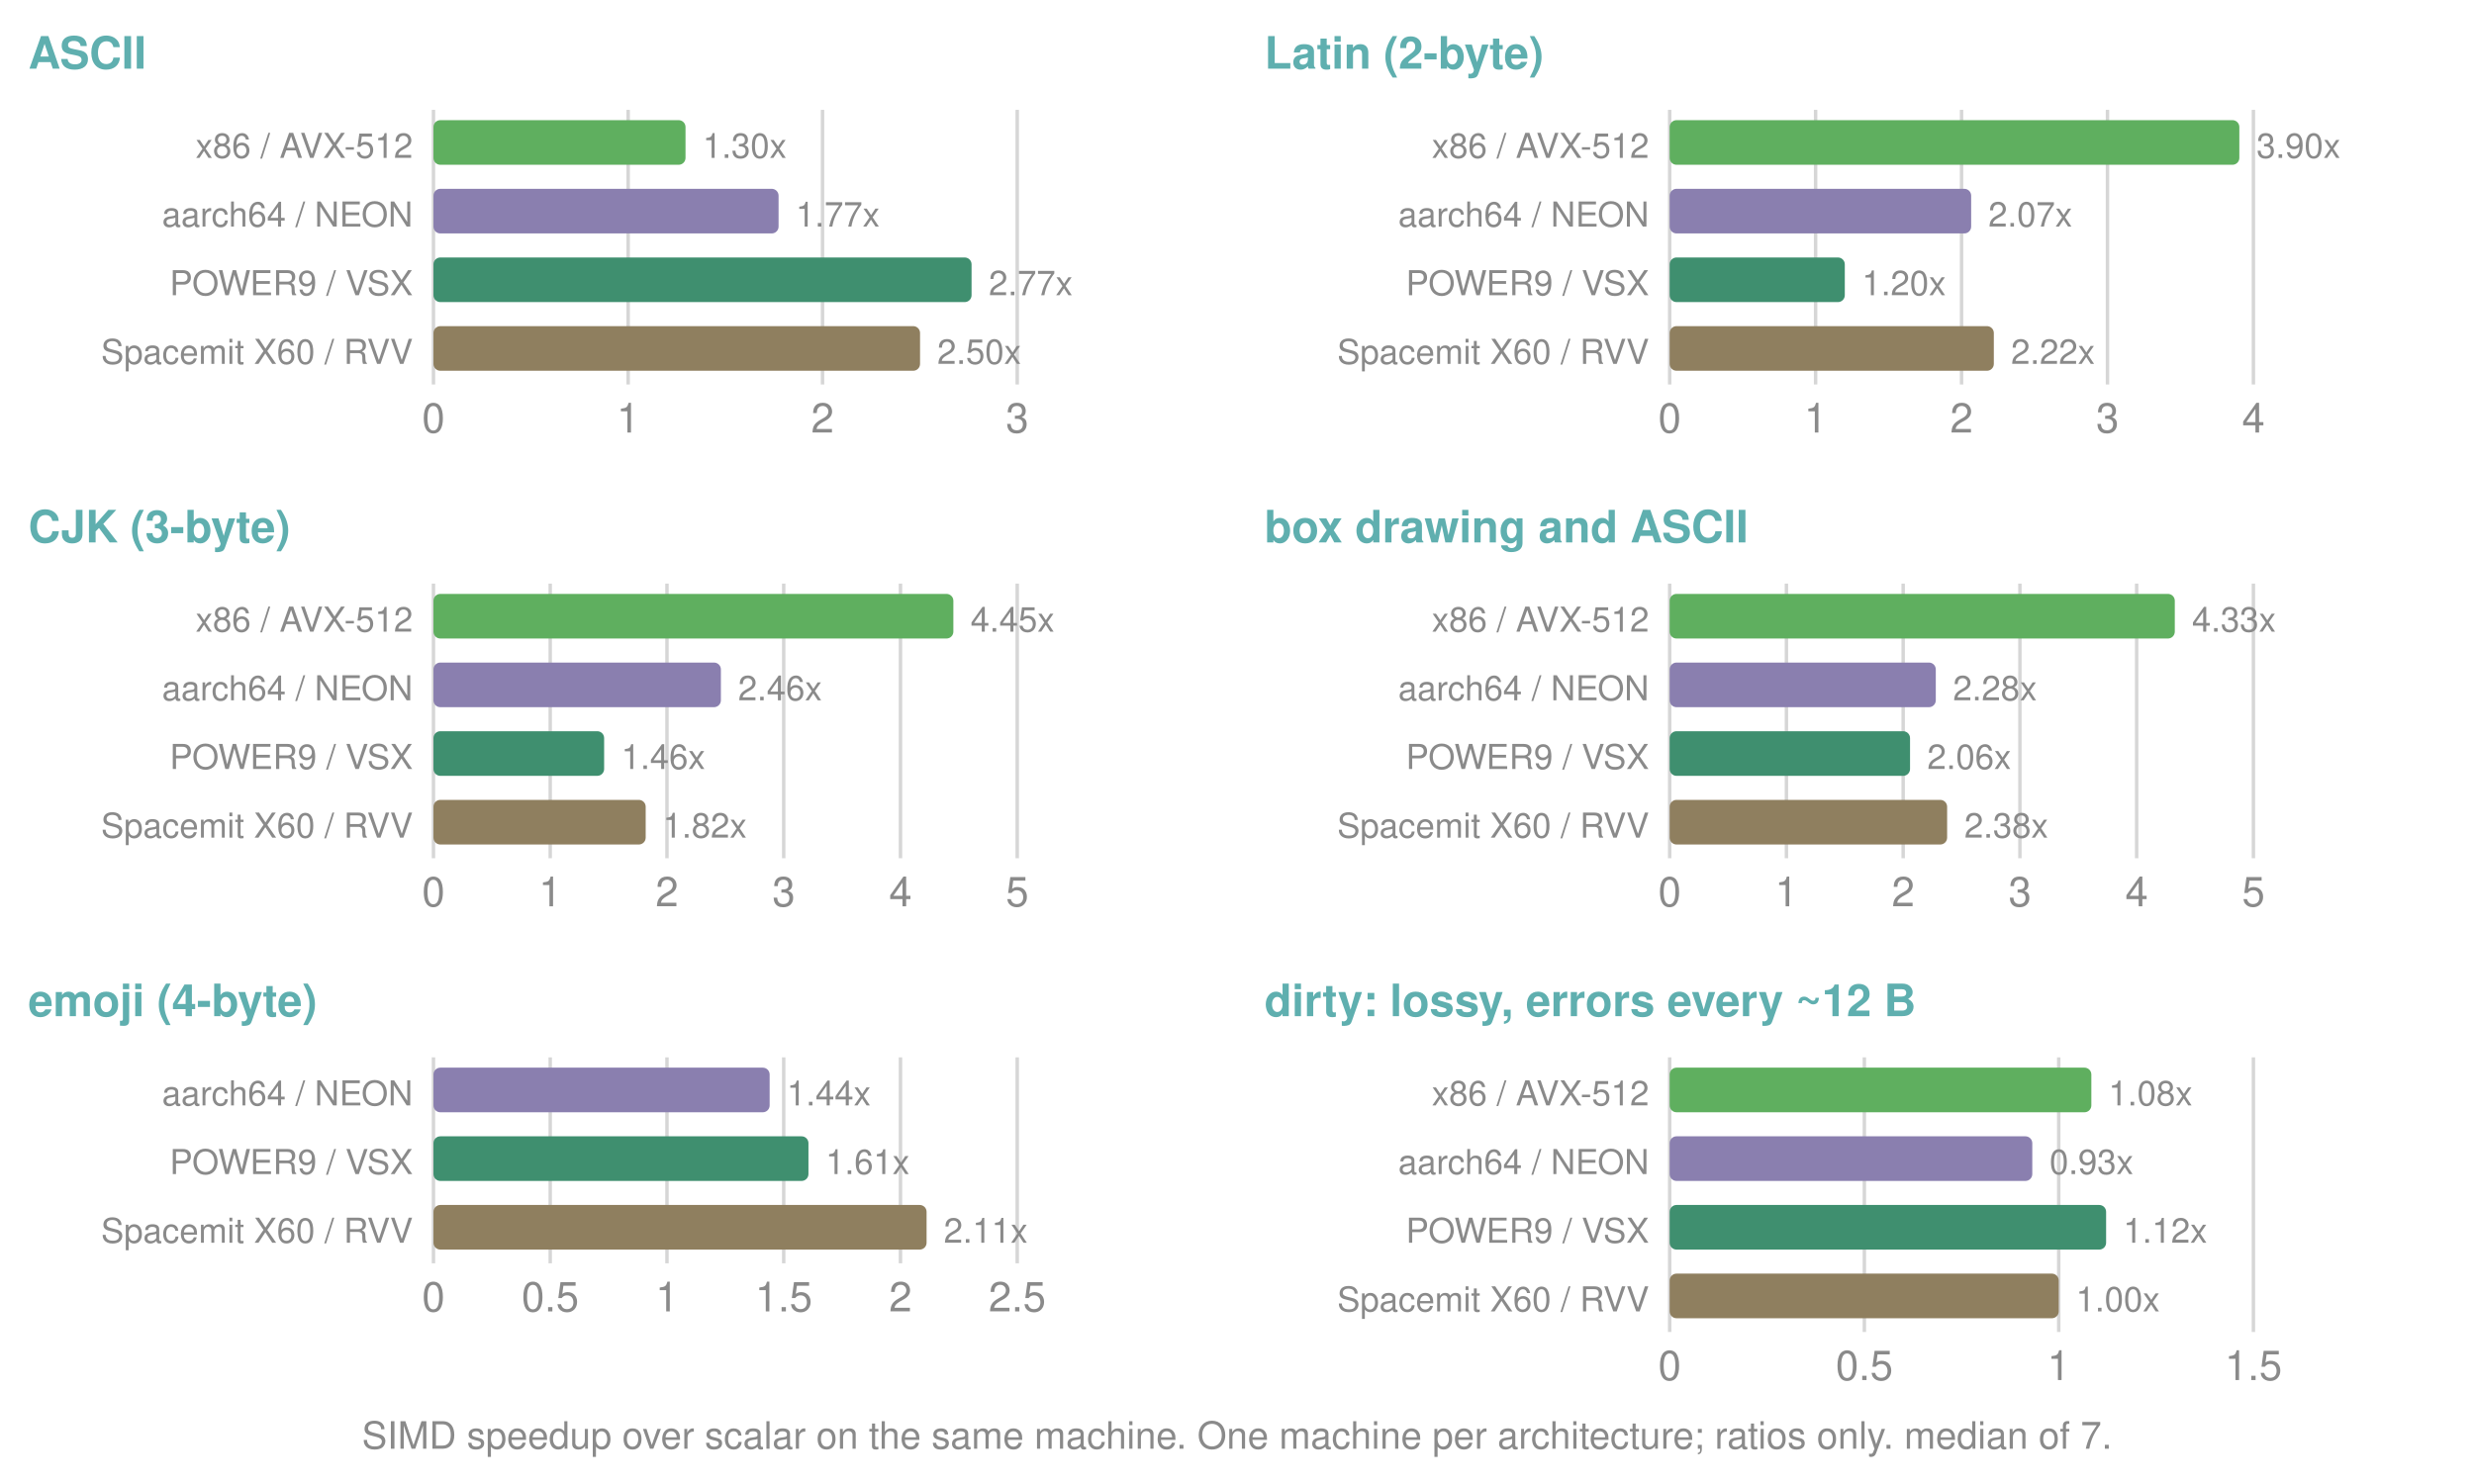
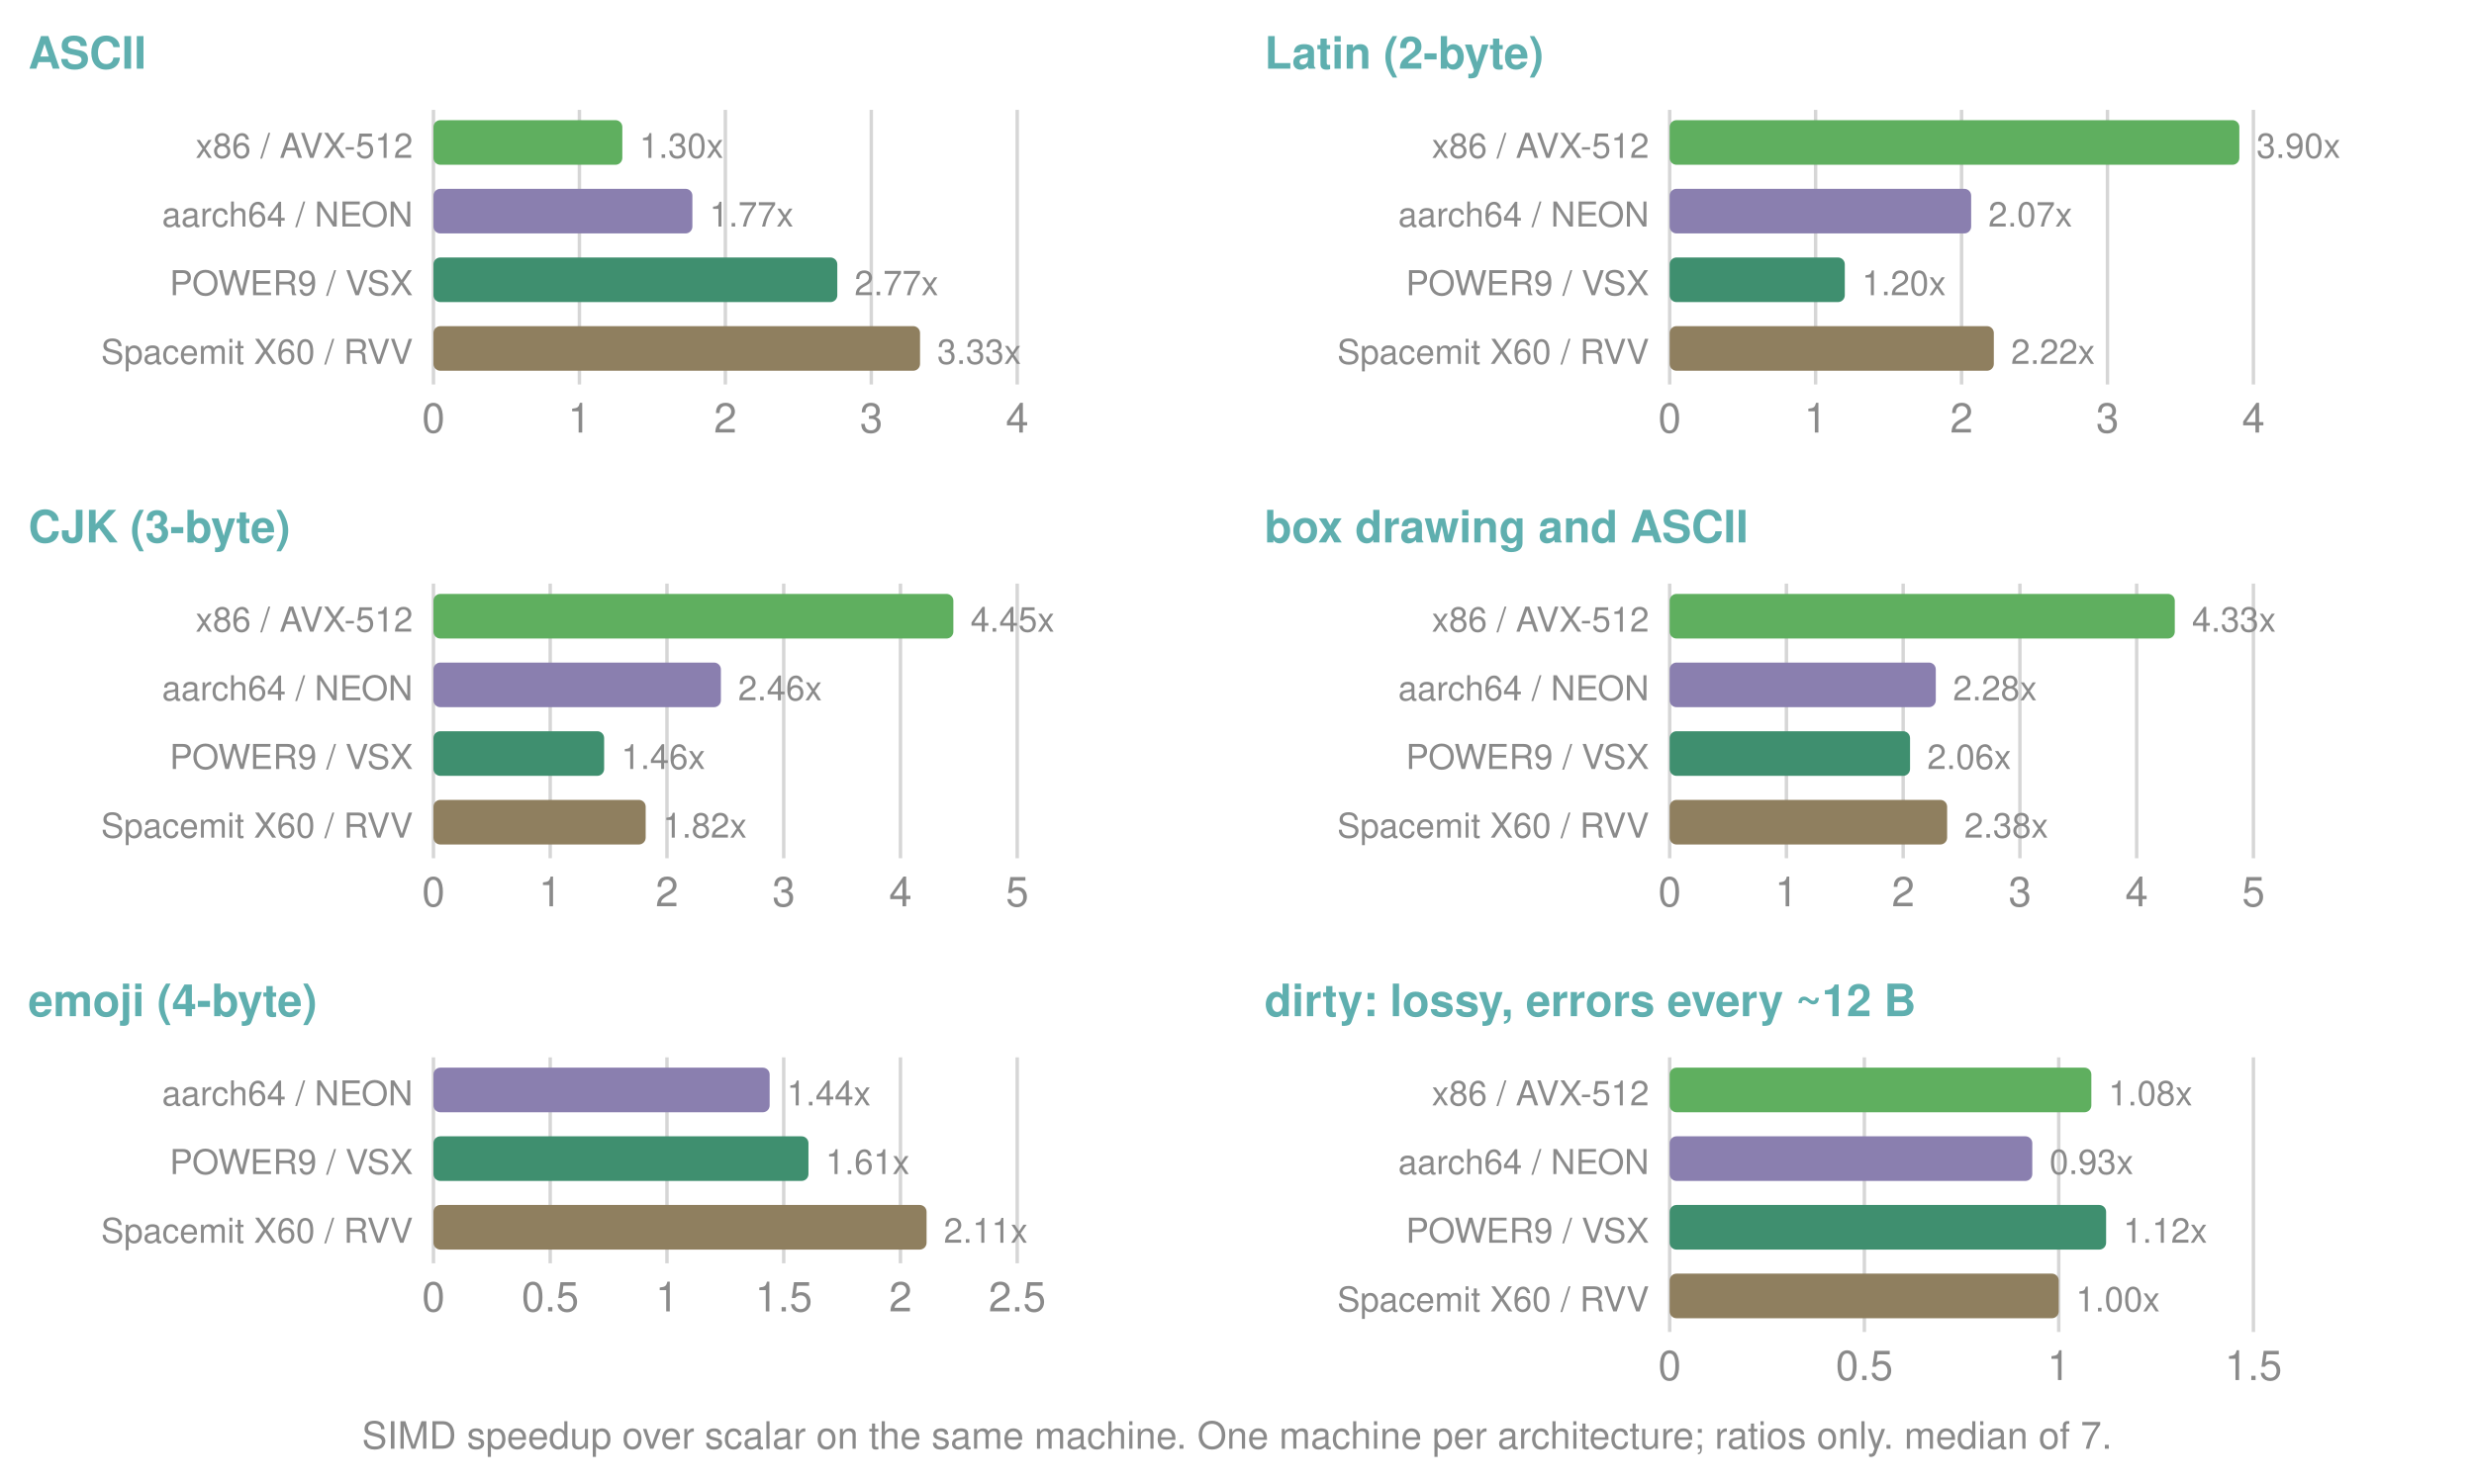
<svg xmlns="http://www.w3.org/2000/svg" width="1024" height="614" viewBox="0 0 720 432" role="img" aria-label="SIMD speedup over scalar by input type and architecture.">
  <rect width="720" height="432" fill="none" />
  <text x="8.0" y="20.0" font-family="ui-sans-serif,system-ui,Segoe UI,Helvetica,Arial,sans-serif" font-size="13" fill="#5fafaf" text-anchor="start" font-weight="600">ASCII</text>
  <line x1="126.0" y1="32" x2="126.0" y2="112" stroke="#8a8a8a" stroke-opacity="0.35" stroke-width="1" />
  <text x="126.0" y="126.0" font-family="ui-sans-serif,system-ui,Segoe UI,Helvetica,Arial,sans-serif" font-size="12" fill="#8a8a8a" text-anchor="middle">0</text>
-   <line x1="182.7" y1="32" x2="182.7" y2="112" stroke="#8a8a8a" stroke-opacity="0.35" stroke-width="1" />
-   <text x="182.7" y="126.0" font-family="ui-sans-serif,system-ui,Segoe UI,Helvetica,Arial,sans-serif" font-size="12" fill="#8a8a8a" text-anchor="middle">1</text>
-   <line x1="239.3" y1="32" x2="239.3" y2="112" stroke="#8a8a8a" stroke-opacity="0.35" stroke-width="1" />
-   <text x="239.3" y="126.0" font-family="ui-sans-serif,system-ui,Segoe UI,Helvetica,Arial,sans-serif" font-size="12" fill="#8a8a8a" text-anchor="middle">2</text>
+   <line x1="168.5" y1="32" x2="168.5" y2="112" stroke="#8a8a8a" stroke-opacity="0.35" stroke-width="1" />
+   <text x="168.5" y="126.0" font-family="ui-sans-serif,system-ui,Segoe UI,Helvetica,Arial,sans-serif" font-size="12" fill="#8a8a8a" text-anchor="middle">1</text>
+   <line x1="211.0" y1="32" x2="211.0" y2="112" stroke="#8a8a8a" stroke-opacity="0.35" stroke-width="1" />
+   <text x="211.0" y="126.0" font-family="ui-sans-serif,system-ui,Segoe UI,Helvetica,Arial,sans-serif" font-size="12" fill="#8a8a8a" text-anchor="middle">2</text>
+   <line x1="253.5" y1="32" x2="253.5" y2="112" stroke="#8a8a8a" stroke-opacity="0.35" stroke-width="1" />
+   <text x="253.5" y="126.0" font-family="ui-sans-serif,system-ui,Segoe UI,Helvetica,Arial,sans-serif" font-size="12" fill="#8a8a8a" text-anchor="middle">3</text>
  <line x1="296.0" y1="32" x2="296.0" y2="112" stroke="#8a8a8a" stroke-opacity="0.35" stroke-width="1" />
-   <text x="296.0" y="126.0" font-family="ui-sans-serif,system-ui,Segoe UI,Helvetica,Arial,sans-serif" font-size="12" fill="#8a8a8a" text-anchor="middle">3</text>
+   <text x="296.0" y="126.0" font-family="ui-sans-serif,system-ui,Segoe UI,Helvetica,Arial,sans-serif" font-size="12" fill="#8a8a8a" text-anchor="middle">4</text>
  <text x="120.0" y="46.0" font-family="ui-sans-serif,system-ui,Segoe UI,Helvetica,Arial,sans-serif" font-size="10" fill="#8a8a8a" text-anchor="end">x86 / AVX-512</text>
-   <rect x="126" y="35" width="73.4" height="13" rx="2" fill="#5faf5f" />
-   <text x="204.4" y="46.0" font-family="ui-sans-serif,system-ui,Segoe UI,Helvetica,Arial,sans-serif" font-size="10" fill="#8a8a8a" text-anchor="start">1.30x</text>
+   <rect x="126" y="35" width="55.0" height="13" rx="2" fill="#5faf5f" />
+   <text x="186.0" y="46.0" font-family="ui-sans-serif,system-ui,Segoe UI,Helvetica,Arial,sans-serif" font-size="10" fill="#8a8a8a" text-anchor="start">1.30x</text>
  <text x="120.0" y="66.0" font-family="ui-sans-serif,system-ui,Segoe UI,Helvetica,Arial,sans-serif" font-size="10" fill="#8a8a8a" text-anchor="end">aarch64 / NEON</text>
-   <rect x="126" y="55" width="100.5" height="13" rx="2" fill="#8a7faf" />
-   <text x="231.5" y="66.0" font-family="ui-sans-serif,system-ui,Segoe UI,Helvetica,Arial,sans-serif" font-size="10" fill="#8a8a8a" text-anchor="start">1.77x</text>
+   <rect x="126" y="55" width="75.4" height="13" rx="2" fill="#8a7faf" />
+   <text x="206.4" y="66.0" font-family="ui-sans-serif,system-ui,Segoe UI,Helvetica,Arial,sans-serif" font-size="10" fill="#8a8a8a" text-anchor="start">1.77x</text>
  <text x="120.0" y="86.0" font-family="ui-sans-serif,system-ui,Segoe UI,Helvetica,Arial,sans-serif" font-size="10" fill="#8a8a8a" text-anchor="end">POWER9 / VSX</text>
-   <rect x="126" y="75" width="156.7" height="13" rx="2" fill="#3f8f6f" />
-   <text x="287.7" y="86.0" font-family="ui-sans-serif,system-ui,Segoe UI,Helvetica,Arial,sans-serif" font-size="10" fill="#8a8a8a" text-anchor="start">2.77x</text>
+   <rect x="126" y="75" width="117.6" height="13" rx="2" fill="#3f8f6f" />
+   <text x="248.6" y="86.0" font-family="ui-sans-serif,system-ui,Segoe UI,Helvetica,Arial,sans-serif" font-size="10" fill="#8a8a8a" text-anchor="start">2.77x</text>
  <text x="120.0" y="106.0" font-family="ui-sans-serif,system-ui,Segoe UI,Helvetica,Arial,sans-serif" font-size="10" fill="#8a8a8a" text-anchor="end">Spacemit X60 / RVV</text>
  <rect x="126" y="95" width="141.7" height="13" rx="2" fill="#8f7f5f" />
-   <text x="272.7" y="106.0" font-family="ui-sans-serif,system-ui,Segoe UI,Helvetica,Arial,sans-serif" font-size="10" fill="#8a8a8a" text-anchor="start">2.50x</text>
+   <text x="272.7" y="106.0" font-family="ui-sans-serif,system-ui,Segoe UI,Helvetica,Arial,sans-serif" font-size="10" fill="#8a8a8a" text-anchor="start">3.33x</text>
  <text x="368.0" y="20.0" font-family="ui-sans-serif,system-ui,Segoe UI,Helvetica,Arial,sans-serif" font-size="13" fill="#5fafaf" text-anchor="start" font-weight="600">Latin (2-byte)</text>
  <line x1="486.0" y1="32" x2="486.0" y2="112" stroke="#8a8a8a" stroke-opacity="0.35" stroke-width="1" />
  <text x="486.0" y="126.0" font-family="ui-sans-serif,system-ui,Segoe UI,Helvetica,Arial,sans-serif" font-size="12" fill="#8a8a8a" text-anchor="middle">0</text>
  <line x1="528.5" y1="32" x2="528.5" y2="112" stroke="#8a8a8a" stroke-opacity="0.35" stroke-width="1" />
  <text x="528.5" y="126.0" font-family="ui-sans-serif,system-ui,Segoe UI,Helvetica,Arial,sans-serif" font-size="12" fill="#8a8a8a" text-anchor="middle">1</text>
  <line x1="571.0" y1="32" x2="571.0" y2="112" stroke="#8a8a8a" stroke-opacity="0.35" stroke-width="1" />
  <text x="571.0" y="126.0" font-family="ui-sans-serif,system-ui,Segoe UI,Helvetica,Arial,sans-serif" font-size="12" fill="#8a8a8a" text-anchor="middle">2</text>
  <line x1="613.5" y1="32" x2="613.5" y2="112" stroke="#8a8a8a" stroke-opacity="0.35" stroke-width="1" />
  <text x="613.5" y="126.0" font-family="ui-sans-serif,system-ui,Segoe UI,Helvetica,Arial,sans-serif" font-size="12" fill="#8a8a8a" text-anchor="middle">3</text>
  <line x1="656.0" y1="32" x2="656.0" y2="112" stroke="#8a8a8a" stroke-opacity="0.35" stroke-width="1" />
  <text x="656.0" y="126.0" font-family="ui-sans-serif,system-ui,Segoe UI,Helvetica,Arial,sans-serif" font-size="12" fill="#8a8a8a" text-anchor="middle">4</text>
  <text x="480.0" y="46.0" font-family="ui-sans-serif,system-ui,Segoe UI,Helvetica,Arial,sans-serif" font-size="10" fill="#8a8a8a" text-anchor="end">x86 / AVX-512</text>
  <rect x="486" y="35" width="165.9" height="13" rx="2" fill="#5faf5f" />
  <text x="656.9" y="46.0" font-family="ui-sans-serif,system-ui,Segoe UI,Helvetica,Arial,sans-serif" font-size="10" fill="#8a8a8a" text-anchor="start">3.90x</text>
  <text x="480.0" y="66.0" font-family="ui-sans-serif,system-ui,Segoe UI,Helvetica,Arial,sans-serif" font-size="10" fill="#8a8a8a" text-anchor="end">aarch64 / NEON</text>
  <rect x="486" y="55" width="87.8" height="13" rx="2" fill="#8a7faf" />
  <text x="578.8" y="66.0" font-family="ui-sans-serif,system-ui,Segoe UI,Helvetica,Arial,sans-serif" font-size="10" fill="#8a8a8a" text-anchor="start">2.07x</text>
  <text x="480.0" y="86.0" font-family="ui-sans-serif,system-ui,Segoe UI,Helvetica,Arial,sans-serif" font-size="10" fill="#8a8a8a" text-anchor="end">POWER9 / VSX</text>
  <rect x="486" y="75" width="51.0" height="13" rx="2" fill="#3f8f6f" />
  <text x="542.0" y="86.0" font-family="ui-sans-serif,system-ui,Segoe UI,Helvetica,Arial,sans-serif" font-size="10" fill="#8a8a8a" text-anchor="start">1.20x</text>
  <text x="480.0" y="106.0" font-family="ui-sans-serif,system-ui,Segoe UI,Helvetica,Arial,sans-serif" font-size="10" fill="#8a8a8a" text-anchor="end">Spacemit X60 / RVV</text>
  <rect x="486" y="95" width="94.4" height="13" rx="2" fill="#8f7f5f" />
  <text x="585.4" y="106.0" font-family="ui-sans-serif,system-ui,Segoe UI,Helvetica,Arial,sans-serif" font-size="10" fill="#8a8a8a" text-anchor="start">2.22x</text>
  <text x="8.0" y="158.0" font-family="ui-sans-serif,system-ui,Segoe UI,Helvetica,Arial,sans-serif" font-size="13" fill="#5fafaf" text-anchor="start" font-weight="600">CJK (3-byte)</text>
  <line x1="126.0" y1="170" x2="126.0" y2="250" stroke="#8a8a8a" stroke-opacity="0.35" stroke-width="1" />
  <text x="126.0" y="264.0" font-family="ui-sans-serif,system-ui,Segoe UI,Helvetica,Arial,sans-serif" font-size="12" fill="#8a8a8a" text-anchor="middle">0</text>
  <line x1="160.0" y1="170" x2="160.0" y2="250" stroke="#8a8a8a" stroke-opacity="0.35" stroke-width="1" />
  <text x="160.0" y="264.0" font-family="ui-sans-serif,system-ui,Segoe UI,Helvetica,Arial,sans-serif" font-size="12" fill="#8a8a8a" text-anchor="middle">1</text>
  <line x1="194.0" y1="170" x2="194.0" y2="250" stroke="#8a8a8a" stroke-opacity="0.35" stroke-width="1" />
  <text x="194.0" y="264.0" font-family="ui-sans-serif,system-ui,Segoe UI,Helvetica,Arial,sans-serif" font-size="12" fill="#8a8a8a" text-anchor="middle">2</text>
  <line x1="228.0" y1="170" x2="228.0" y2="250" stroke="#8a8a8a" stroke-opacity="0.35" stroke-width="1" />
  <text x="228.0" y="264.0" font-family="ui-sans-serif,system-ui,Segoe UI,Helvetica,Arial,sans-serif" font-size="12" fill="#8a8a8a" text-anchor="middle">3</text>
  <line x1="262.0" y1="170" x2="262.0" y2="250" stroke="#8a8a8a" stroke-opacity="0.35" stroke-width="1" />
  <text x="262.0" y="264.0" font-family="ui-sans-serif,system-ui,Segoe UI,Helvetica,Arial,sans-serif" font-size="12" fill="#8a8a8a" text-anchor="middle">4</text>
  <line x1="296.0" y1="170" x2="296.0" y2="250" stroke="#8a8a8a" stroke-opacity="0.35" stroke-width="1" />
  <text x="296.0" y="264.0" font-family="ui-sans-serif,system-ui,Segoe UI,Helvetica,Arial,sans-serif" font-size="12" fill="#8a8a8a" text-anchor="middle">5</text>
  <text x="120.0" y="184.0" font-family="ui-sans-serif,system-ui,Segoe UI,Helvetica,Arial,sans-serif" font-size="10" fill="#8a8a8a" text-anchor="end">x86 / AVX-512</text>
  <rect x="126" y="173" width="151.4" height="13" rx="2" fill="#5faf5f" />
  <text x="282.4" y="184.0" font-family="ui-sans-serif,system-ui,Segoe UI,Helvetica,Arial,sans-serif" font-size="10" fill="#8a8a8a" text-anchor="start">4.45x</text>
  <text x="120.0" y="204.0" font-family="ui-sans-serif,system-ui,Segoe UI,Helvetica,Arial,sans-serif" font-size="10" fill="#8a8a8a" text-anchor="end">aarch64 / NEON</text>
  <rect x="126" y="193" width="83.7" height="13" rx="2" fill="#8a7faf" />
  <text x="214.7" y="204.0" font-family="ui-sans-serif,system-ui,Segoe UI,Helvetica,Arial,sans-serif" font-size="10" fill="#8a8a8a" text-anchor="start">2.46x</text>
  <text x="120.0" y="224.0" font-family="ui-sans-serif,system-ui,Segoe UI,Helvetica,Arial,sans-serif" font-size="10" fill="#8a8a8a" text-anchor="end">POWER9 / VSX</text>
  <rect x="126" y="213" width="49.7" height="13" rx="2" fill="#3f8f6f" />
  <text x="180.7" y="224.0" font-family="ui-sans-serif,system-ui,Segoe UI,Helvetica,Arial,sans-serif" font-size="10" fill="#8a8a8a" text-anchor="start">1.46x</text>
  <text x="120.0" y="244.0" font-family="ui-sans-serif,system-ui,Segoe UI,Helvetica,Arial,sans-serif" font-size="10" fill="#8a8a8a" text-anchor="end">Spacemit X60 / RVV</text>
  <rect x="126" y="233" width="61.8" height="13" rx="2" fill="#8f7f5f" />
  <text x="192.8" y="244.0" font-family="ui-sans-serif,system-ui,Segoe UI,Helvetica,Arial,sans-serif" font-size="10" fill="#8a8a8a" text-anchor="start">1.82x</text>
  <text x="368.0" y="158.0" font-family="ui-sans-serif,system-ui,Segoe UI,Helvetica,Arial,sans-serif" font-size="13" fill="#5fafaf" text-anchor="start" font-weight="600">box drawing and ASCII</text>
  <line x1="486.0" y1="170" x2="486.0" y2="250" stroke="#8a8a8a" stroke-opacity="0.35" stroke-width="1" />
  <text x="486.0" y="264.0" font-family="ui-sans-serif,system-ui,Segoe UI,Helvetica,Arial,sans-serif" font-size="12" fill="#8a8a8a" text-anchor="middle">0</text>
  <line x1="520.0" y1="170" x2="520.0" y2="250" stroke="#8a8a8a" stroke-opacity="0.35" stroke-width="1" />
  <text x="520.0" y="264.0" font-family="ui-sans-serif,system-ui,Segoe UI,Helvetica,Arial,sans-serif" font-size="12" fill="#8a8a8a" text-anchor="middle">1</text>
  <line x1="554.0" y1="170" x2="554.0" y2="250" stroke="#8a8a8a" stroke-opacity="0.35" stroke-width="1" />
  <text x="554.0" y="264.0" font-family="ui-sans-serif,system-ui,Segoe UI,Helvetica,Arial,sans-serif" font-size="12" fill="#8a8a8a" text-anchor="middle">2</text>
  <line x1="588.0" y1="170" x2="588.0" y2="250" stroke="#8a8a8a" stroke-opacity="0.35" stroke-width="1" />
  <text x="588.0" y="264.0" font-family="ui-sans-serif,system-ui,Segoe UI,Helvetica,Arial,sans-serif" font-size="12" fill="#8a8a8a" text-anchor="middle">3</text>
  <line x1="622.0" y1="170" x2="622.0" y2="250" stroke="#8a8a8a" stroke-opacity="0.35" stroke-width="1" />
  <text x="622.0" y="264.0" font-family="ui-sans-serif,system-ui,Segoe UI,Helvetica,Arial,sans-serif" font-size="12" fill="#8a8a8a" text-anchor="middle">4</text>
  <line x1="656.0" y1="170" x2="656.0" y2="250" stroke="#8a8a8a" stroke-opacity="0.35" stroke-width="1" />
  <text x="656.0" y="264.0" font-family="ui-sans-serif,system-ui,Segoe UI,Helvetica,Arial,sans-serif" font-size="12" fill="#8a8a8a" text-anchor="middle">5</text>
  <text x="480.0" y="184.0" font-family="ui-sans-serif,system-ui,Segoe UI,Helvetica,Arial,sans-serif" font-size="10" fill="#8a8a8a" text-anchor="end">x86 / AVX-512</text>
  <rect x="486" y="173" width="147.1" height="13" rx="2" fill="#5faf5f" />
  <text x="638.1" y="184.0" font-family="ui-sans-serif,system-ui,Segoe UI,Helvetica,Arial,sans-serif" font-size="10" fill="#8a8a8a" text-anchor="start">4.33x</text>
  <text x="480.0" y="204.0" font-family="ui-sans-serif,system-ui,Segoe UI,Helvetica,Arial,sans-serif" font-size="10" fill="#8a8a8a" text-anchor="end">aarch64 / NEON</text>
  <rect x="486" y="193" width="77.5" height="13" rx="2" fill="#8a7faf" />
  <text x="568.5" y="204.0" font-family="ui-sans-serif,system-ui,Segoe UI,Helvetica,Arial,sans-serif" font-size="10" fill="#8a8a8a" text-anchor="start">2.28x</text>
  <text x="480.0" y="224.0" font-family="ui-sans-serif,system-ui,Segoe UI,Helvetica,Arial,sans-serif" font-size="10" fill="#8a8a8a" text-anchor="end">POWER9 / VSX</text>
  <rect x="486" y="213" width="70.0" height="13" rx="2" fill="#3f8f6f" />
  <text x="561.0" y="224.0" font-family="ui-sans-serif,system-ui,Segoe UI,Helvetica,Arial,sans-serif" font-size="10" fill="#8a8a8a" text-anchor="start">2.06x</text>
  <text x="480.0" y="244.0" font-family="ui-sans-serif,system-ui,Segoe UI,Helvetica,Arial,sans-serif" font-size="10" fill="#8a8a8a" text-anchor="end">Spacemit X60 / RVV</text>
  <rect x="486" y="233" width="80.8" height="13" rx="2" fill="#8f7f5f" />
  <text x="571.8" y="244.0" font-family="ui-sans-serif,system-ui,Segoe UI,Helvetica,Arial,sans-serif" font-size="10" fill="#8a8a8a" text-anchor="start">2.38x</text>
  <text x="8.0" y="296.0" font-family="ui-sans-serif,system-ui,Segoe UI,Helvetica,Arial,sans-serif" font-size="13" fill="#5fafaf" text-anchor="start" font-weight="600">emoji (4-byte)</text>
  <line x1="126.0" y1="308" x2="126.0" y2="368" stroke="#8a8a8a" stroke-opacity="0.35" stroke-width="1" />
  <text x="126.0" y="382.0" font-family="ui-sans-serif,system-ui,Segoe UI,Helvetica,Arial,sans-serif" font-size="12" fill="#8a8a8a" text-anchor="middle">0</text>
  <line x1="160.0" y1="308" x2="160.0" y2="368" stroke="#8a8a8a" stroke-opacity="0.35" stroke-width="1" />
  <text x="160.0" y="382.0" font-family="ui-sans-serif,system-ui,Segoe UI,Helvetica,Arial,sans-serif" font-size="12" fill="#8a8a8a" text-anchor="middle">0.5</text>
  <line x1="194.0" y1="308" x2="194.0" y2="368" stroke="#8a8a8a" stroke-opacity="0.35" stroke-width="1" />
  <text x="194.0" y="382.0" font-family="ui-sans-serif,system-ui,Segoe UI,Helvetica,Arial,sans-serif" font-size="12" fill="#8a8a8a" text-anchor="middle">1</text>
  <line x1="228.0" y1="308" x2="228.0" y2="368" stroke="#8a8a8a" stroke-opacity="0.35" stroke-width="1" />
  <text x="228.0" y="382.0" font-family="ui-sans-serif,system-ui,Segoe UI,Helvetica,Arial,sans-serif" font-size="12" fill="#8a8a8a" text-anchor="middle">1.5</text>
  <line x1="262.0" y1="308" x2="262.0" y2="368" stroke="#8a8a8a" stroke-opacity="0.35" stroke-width="1" />
  <text x="262.0" y="382.0" font-family="ui-sans-serif,system-ui,Segoe UI,Helvetica,Arial,sans-serif" font-size="12" fill="#8a8a8a" text-anchor="middle">2</text>
  <line x1="296.0" y1="308" x2="296.0" y2="368" stroke="#8a8a8a" stroke-opacity="0.35" stroke-width="1" />
  <text x="296.0" y="382.0" font-family="ui-sans-serif,system-ui,Segoe UI,Helvetica,Arial,sans-serif" font-size="12" fill="#8a8a8a" text-anchor="middle">2.5</text>
  <text x="120.0" y="322.0" font-family="ui-sans-serif,system-ui,Segoe UI,Helvetica,Arial,sans-serif" font-size="10" fill="#8a8a8a" text-anchor="end">aarch64 / NEON</text>
  <rect x="126" y="311" width="97.9" height="13" rx="2" fill="#8a7faf" />
  <text x="228.9" y="322.0" font-family="ui-sans-serif,system-ui,Segoe UI,Helvetica,Arial,sans-serif" font-size="10" fill="#8a8a8a" text-anchor="start">1.44x</text>
  <text x="120.0" y="342.0" font-family="ui-sans-serif,system-ui,Segoe UI,Helvetica,Arial,sans-serif" font-size="10" fill="#8a8a8a" text-anchor="end">POWER9 / VSX</text>
  <rect x="126" y="331" width="109.2" height="13" rx="2" fill="#3f8f6f" />
  <text x="240.2" y="342.0" font-family="ui-sans-serif,system-ui,Segoe UI,Helvetica,Arial,sans-serif" font-size="10" fill="#8a8a8a" text-anchor="start">1.61x</text>
  <text x="120.0" y="362.0" font-family="ui-sans-serif,system-ui,Segoe UI,Helvetica,Arial,sans-serif" font-size="10" fill="#8a8a8a" text-anchor="end">Spacemit X60 / RVV</text>
  <rect x="126" y="351" width="143.6" height="13" rx="2" fill="#8f7f5f" />
  <text x="274.6" y="362.0" font-family="ui-sans-serif,system-ui,Segoe UI,Helvetica,Arial,sans-serif" font-size="10" fill="#8a8a8a" text-anchor="start">2.11x</text>
  <text x="368.0" y="296.0" font-family="ui-sans-serif,system-ui,Segoe UI,Helvetica,Arial,sans-serif" font-size="13" fill="#5fafaf" text-anchor="start" font-weight="600">dirty: lossy, errors every ~12 B</text>
  <line x1="486.0" y1="308" x2="486.0" y2="388" stroke="#8a8a8a" stroke-opacity="0.35" stroke-width="1" />
  <text x="486.0" y="402.0" font-family="ui-sans-serif,system-ui,Segoe UI,Helvetica,Arial,sans-serif" font-size="12" fill="#8a8a8a" text-anchor="middle">0</text>
  <line x1="542.7" y1="308" x2="542.7" y2="388" stroke="#8a8a8a" stroke-opacity="0.35" stroke-width="1" />
  <text x="542.7" y="402.0" font-family="ui-sans-serif,system-ui,Segoe UI,Helvetica,Arial,sans-serif" font-size="12" fill="#8a8a8a" text-anchor="middle">0.5</text>
  <line x1="599.3" y1="308" x2="599.3" y2="388" stroke="#8a8a8a" stroke-opacity="0.35" stroke-width="1" />
  <text x="599.3" y="402.0" font-family="ui-sans-serif,system-ui,Segoe UI,Helvetica,Arial,sans-serif" font-size="12" fill="#8a8a8a" text-anchor="middle">1</text>
  <line x1="656.0" y1="308" x2="656.0" y2="388" stroke="#8a8a8a" stroke-opacity="0.35" stroke-width="1" />
  <text x="656.0" y="402.0" font-family="ui-sans-serif,system-ui,Segoe UI,Helvetica,Arial,sans-serif" font-size="12" fill="#8a8a8a" text-anchor="middle">1.5</text>
  <text x="480.0" y="322.0" font-family="ui-sans-serif,system-ui,Segoe UI,Helvetica,Arial,sans-serif" font-size="10" fill="#8a8a8a" text-anchor="end">x86 / AVX-512</text>
  <rect x="486" y="311" width="122.8" height="13" rx="2" fill="#5faf5f" />
  <text x="613.8" y="322.0" font-family="ui-sans-serif,system-ui,Segoe UI,Helvetica,Arial,sans-serif" font-size="10" fill="#8a8a8a" text-anchor="start">1.08x</text>
  <text x="480.0" y="342.0" font-family="ui-sans-serif,system-ui,Segoe UI,Helvetica,Arial,sans-serif" font-size="10" fill="#8a8a8a" text-anchor="end">aarch64 / NEON</text>
  <rect x="486" y="331" width="105.6" height="13" rx="2" fill="#8a7faf" />
  <text x="596.6" y="342.0" font-family="ui-sans-serif,system-ui,Segoe UI,Helvetica,Arial,sans-serif" font-size="10" fill="#8a8a8a" text-anchor="start">0.93x</text>
  <text x="480.0" y="362.0" font-family="ui-sans-serif,system-ui,Segoe UI,Helvetica,Arial,sans-serif" font-size="10" fill="#8a8a8a" text-anchor="end">POWER9 / VSX</text>
  <rect x="486" y="351" width="127.1" height="13" rx="2" fill="#3f8f6f" />
  <text x="618.1" y="362.0" font-family="ui-sans-serif,system-ui,Segoe UI,Helvetica,Arial,sans-serif" font-size="10" fill="#8a8a8a" text-anchor="start">1.12x</text>
  <text x="480.0" y="382.0" font-family="ui-sans-serif,system-ui,Segoe UI,Helvetica,Arial,sans-serif" font-size="10" fill="#8a8a8a" text-anchor="end">Spacemit X60 / RVV</text>
  <rect x="486" y="371" width="113.3" height="13" rx="2" fill="#8f7f5f" />
  <text x="604.3" y="382.0" font-family="ui-sans-serif,system-ui,Segoe UI,Helvetica,Arial,sans-serif" font-size="10" fill="#8a8a8a" text-anchor="start">1.00x</text>
  <text x="360.0" y="422.0" font-family="ui-sans-serif,system-ui,Segoe UI,Helvetica,Arial,sans-serif" font-size="11" fill="#8a8a8a" text-anchor="middle">SIMD speedup over scalar on the same machine. One machine per architecture; ratios only. median of 7.</text>
</svg>
